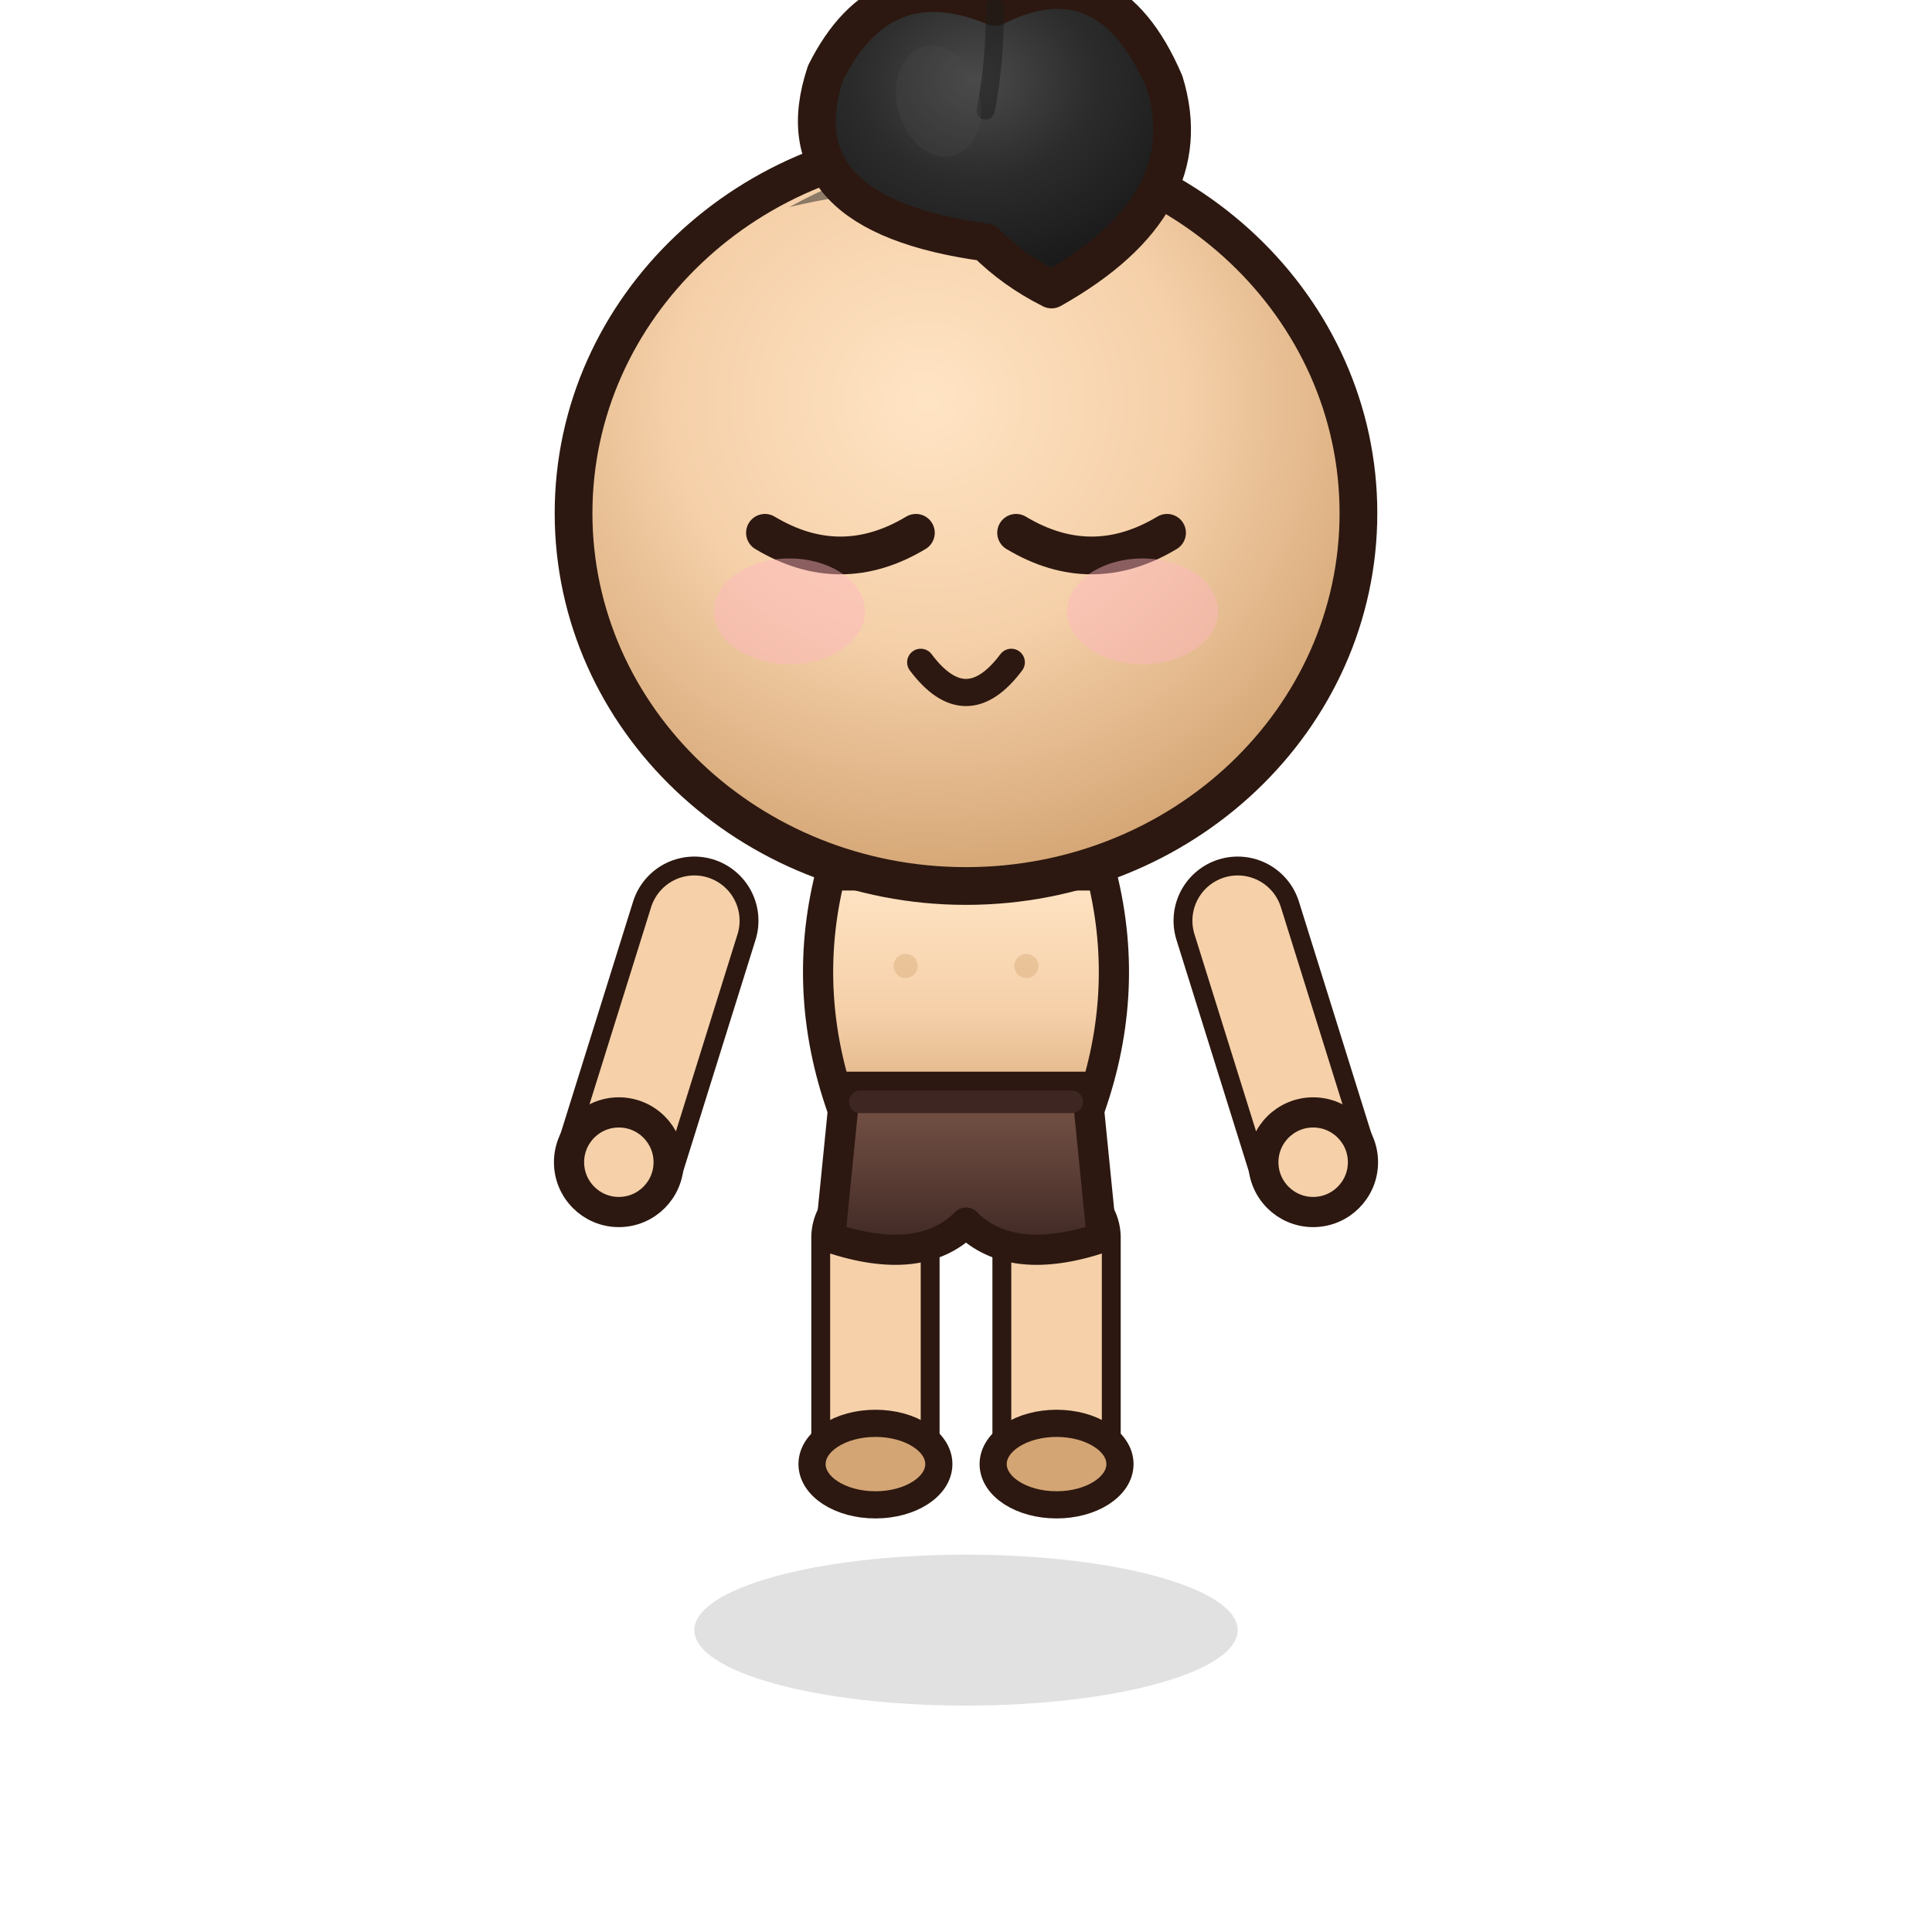
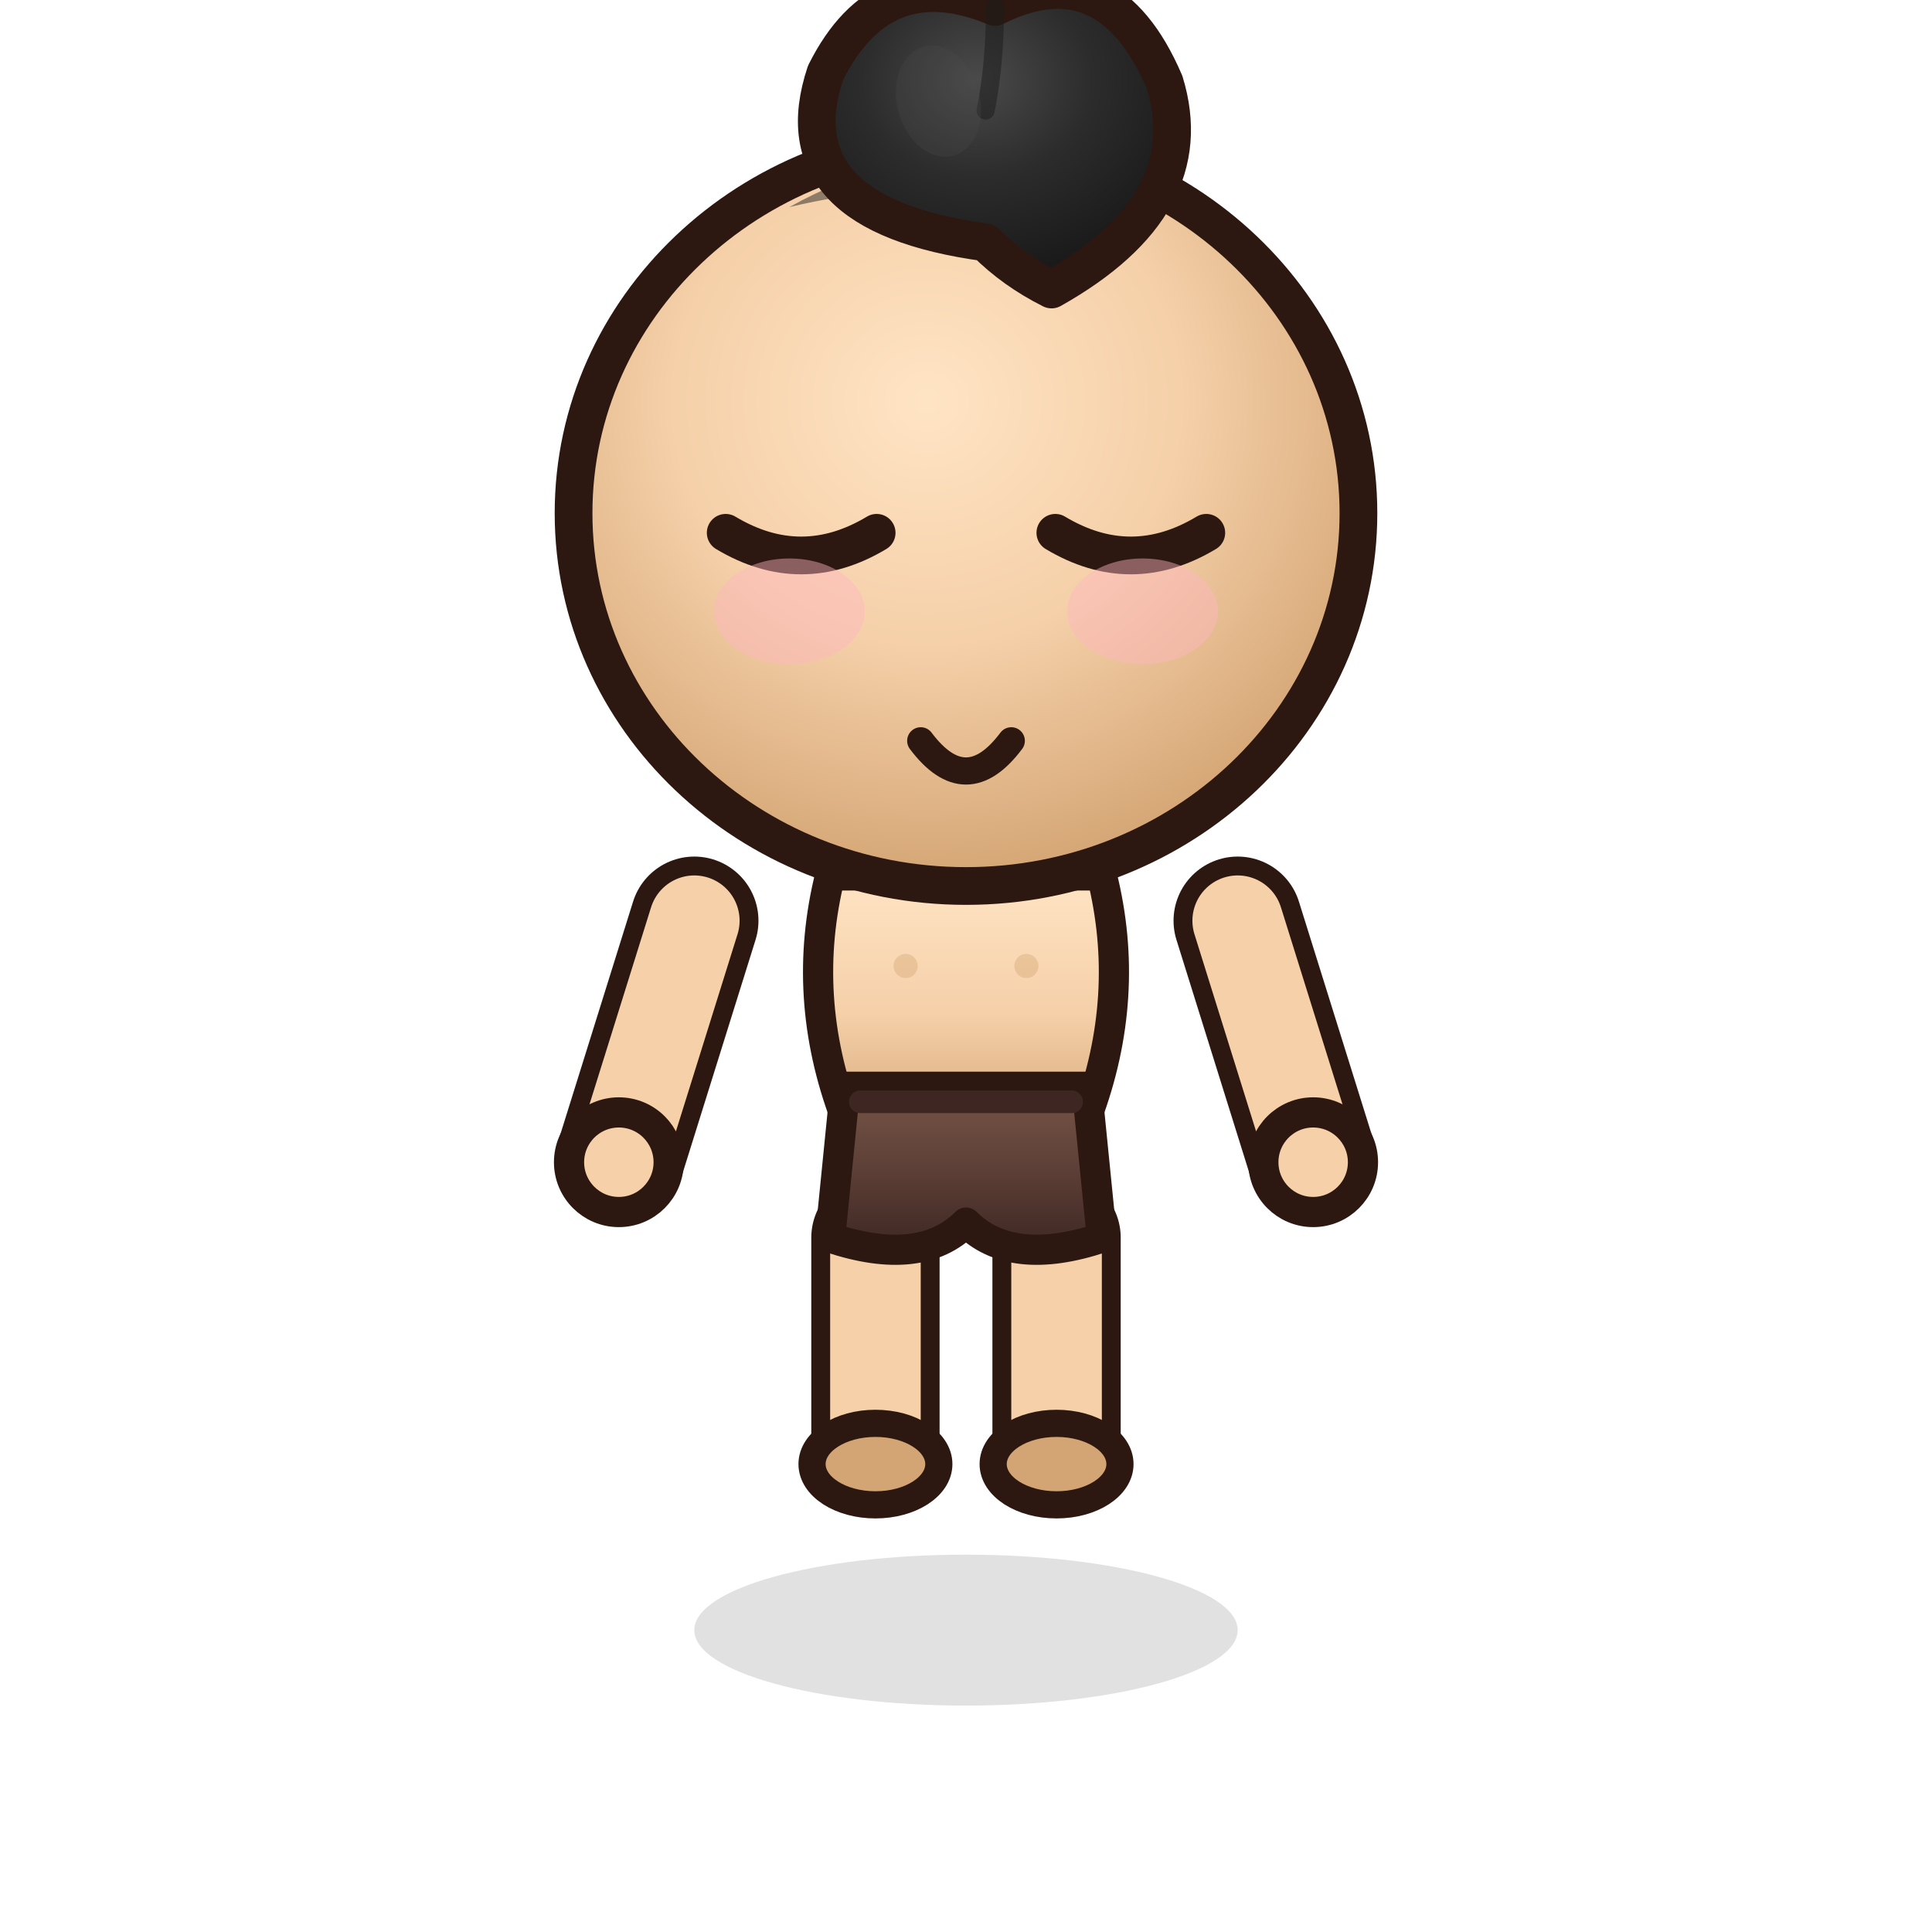
<svg xmlns="http://www.w3.org/2000/svg" viewBox="0 0 128 128" width="128" height="128" id="hero_f2">
  <defs>
    <filter id="blur">
      <feGaussianBlur stdDeviation="4" />
    </filter>
    <linearGradient id="bodyGrad" x1="0%" y1="0%" x2="0%" y2="100%">
      <stop offset="0%" stop-color="#FFE4C4" />
      <stop offset="50%" stop-color="#F5D0A9" />
      <stop offset="100%" stop-color="#D4A574" />
    </linearGradient>
    <linearGradient id="pantsGrad" x1="0%" y1="0%" x2="0%" y2="100%">
      <stop offset="0%" stop-color="#795548" />
      <stop offset="50%" stop-color="#5D4037" />
      <stop offset="100%" stop-color="#3E2723" />
    </linearGradient>
    <radialGradient id="headGrad" cx="45%" cy="35%" r="65%" fx="45%" fy="35%">
      <stop offset="0%" stop-color="#FFE4C4" />
      <stop offset="50%" stop-color="#F5D0A9" />
      <stop offset="100%" stop-color="#D4A574" />
    </radialGradient>
    <radialGradient id="headGradHair" cx="45%" cy="30%" r="65%" fx="45%" fy="30%">
      <stop offset="0%" stop-color="#4A4A4A" />
      <stop offset="50%" stop-color="#2C2C2C" />
      <stop offset="100%" stop-color="#1A1A1A" />
    </radialGradient>
  </defs>
  <ellipse cx="64" cy="108" rx="18" ry="5" fill="#000000" opacity="0.12" />
  <line x1="58" y1="82" x2="58" y2="96" stroke="#2C1810" stroke-width="8.5" stroke-linecap="round" />
  <line x1="58" y1="82" x2="58" y2="96" stroke="#F5D0A9" stroke-width="6" stroke-linecap="round" />
  <ellipse cx="58" cy="97" rx="4.2" ry="2.7" fill="#D4A574" stroke="#2C1810" stroke-width="1.8" />
  <line x1="70" y1="82" x2="70" y2="96" stroke="#2C1810" stroke-width="8.5" stroke-linecap="round" />
  <line x1="70" y1="82" x2="70" y2="96" stroke="#F5D0A9" stroke-width="6" stroke-linecap="round" />
  <ellipse cx="70" cy="97" rx="4.2" ry="2.7" fill="#D4A574" stroke="#2C1810" stroke-width="1.8" />
  <path d="M55 58       Q 53 66, 56 74       Q 64 78, 72 74       Q 75 66, 73 58 Z" fill="url(#bodyGrad)" stroke="#2C1810" stroke-width="2" stroke-linecap="round" stroke-linejoin="round" />
  <circle cx="60" cy="64" r="0.8" fill="#D4A574" opacity="0.4" />
  <circle cx="68" cy="64" r="0.8" fill="#D4A574" opacity="0.4" />
  <path d="M56 72       L55 82       Q 61 84, 64 81       Q 67 84, 73 82       L72 72 Z" fill="url(#pantsGrad)" stroke="#2C1810" stroke-width="2" stroke-linecap="round" stroke-linejoin="round" />
  <line x1="57" y1="73" x2="71" y2="73" stroke="#3E2723" stroke-width="1.5" stroke-linecap="round" />
  <line x1="46" y1="61" x2="41" y2="77" stroke="#2C1810" stroke-width="8.5" stroke-linecap="round" />
  <line x1="46" y1="61" x2="41" y2="77" stroke="#F5D0A9" stroke-width="6" stroke-linecap="round" />
  <circle cx="41" cy="77" r="3.3" fill="#F5D0A9" stroke="#2C1810" stroke-width="2" />
  <line x1="82" y1="61" x2="87" y2="77" stroke="#2C1810" stroke-width="8.5" stroke-linecap="round" />
  <line x1="82" y1="61" x2="87" y2="77" stroke="#F5D0A9" stroke-width="6" stroke-linecap="round" />
  <circle cx="87" cy="77" r="3.3" fill="#F5D0A9" stroke="#2C1810" stroke-width="2" />
  <ellipse cx="64" cy="34" rx="26" ry="24.7" fill="url(#headGrad)" stroke="#2C1810" stroke-width="2.5" stroke-linecap="round" stroke-linejoin="round" />
  <path d="M52.3 13.72       Q 58.8 10.08, 65.3 10.6       Q 71.8 11.12, 75.7 15.28       Q 71.8 12.68, 65.3 12.68       Q 58.8 12.16, 52.3 13.72 Z" fill="url(#headGradHair)" opacity="0.5" />
  <path d="       M65.3 16.06       Q 51.572 14.188,         54.692 4.828       Q 58.436 -2.66,         65.924 0.46       Q 73.412 -3.284,         77.156 5.452       Q 79.652 13.564,         69.668 19.18       Q 67.172 17.932,         65.3 16.06 Z" fill="url(#headGradHair)" stroke="#2C1810" stroke-width="2.5" stroke-linecap="round" stroke-linejoin="round" />
  <path d="M65.924 0.46       Q 65.924 4.204,         65.3 7.324" fill="none" stroke="#1A1A1A" stroke-width="1.2" stroke-linecap="round" opacity="0.5" />
  <ellipse cx="62.18" cy="6.7" rx="2.746" ry="3.744" fill="#4A4A4A" opacity="0.25" transform="rotate(-15 62.18 6.7)" />
-   <path d="M50.68 35.3 Q 55.68 38.3, 60.68 35.3" fill="none" stroke="#2C1810" stroke-width="2.5" stroke-linecap="round" />
-   <path d="M67.32 35.3 Q 72.32 38.3, 77.32 35.3" fill="none" stroke="#2C1810" stroke-width="2.5" stroke-linecap="round" />
-   <path d="M61 43.88 Q 64 47.88, 67 43.88" fill="none" stroke="#2C1810" stroke-width="1.8" stroke-linecap="round" />
+   <path d="M48.08 35.3 Q 53.08 38.3, 58.08 35.3" fill="none" stroke="#2C1810" stroke-width="2.5" stroke-linecap="round" />
+   <path d="M69.92 35.3 Q 74.92 38.3, 79.92 35.3" fill="none" stroke="#2C1810" stroke-width="2.5" stroke-linecap="round" />
+   <path d="M61 49.08 Q 64 53.08, 67 49.08" fill="none" stroke="#2C1810" stroke-width="1.8" stroke-linecap="round" />
  <ellipse cx="52.3" cy="40.5" rx="5" ry="3.5" fill="#FFB6C1" opacity="0.45" />
  <ellipse cx="75.7" cy="40.5" rx="5" ry="3.5" fill="#FFB6C1" opacity="0.45" />
</svg>
